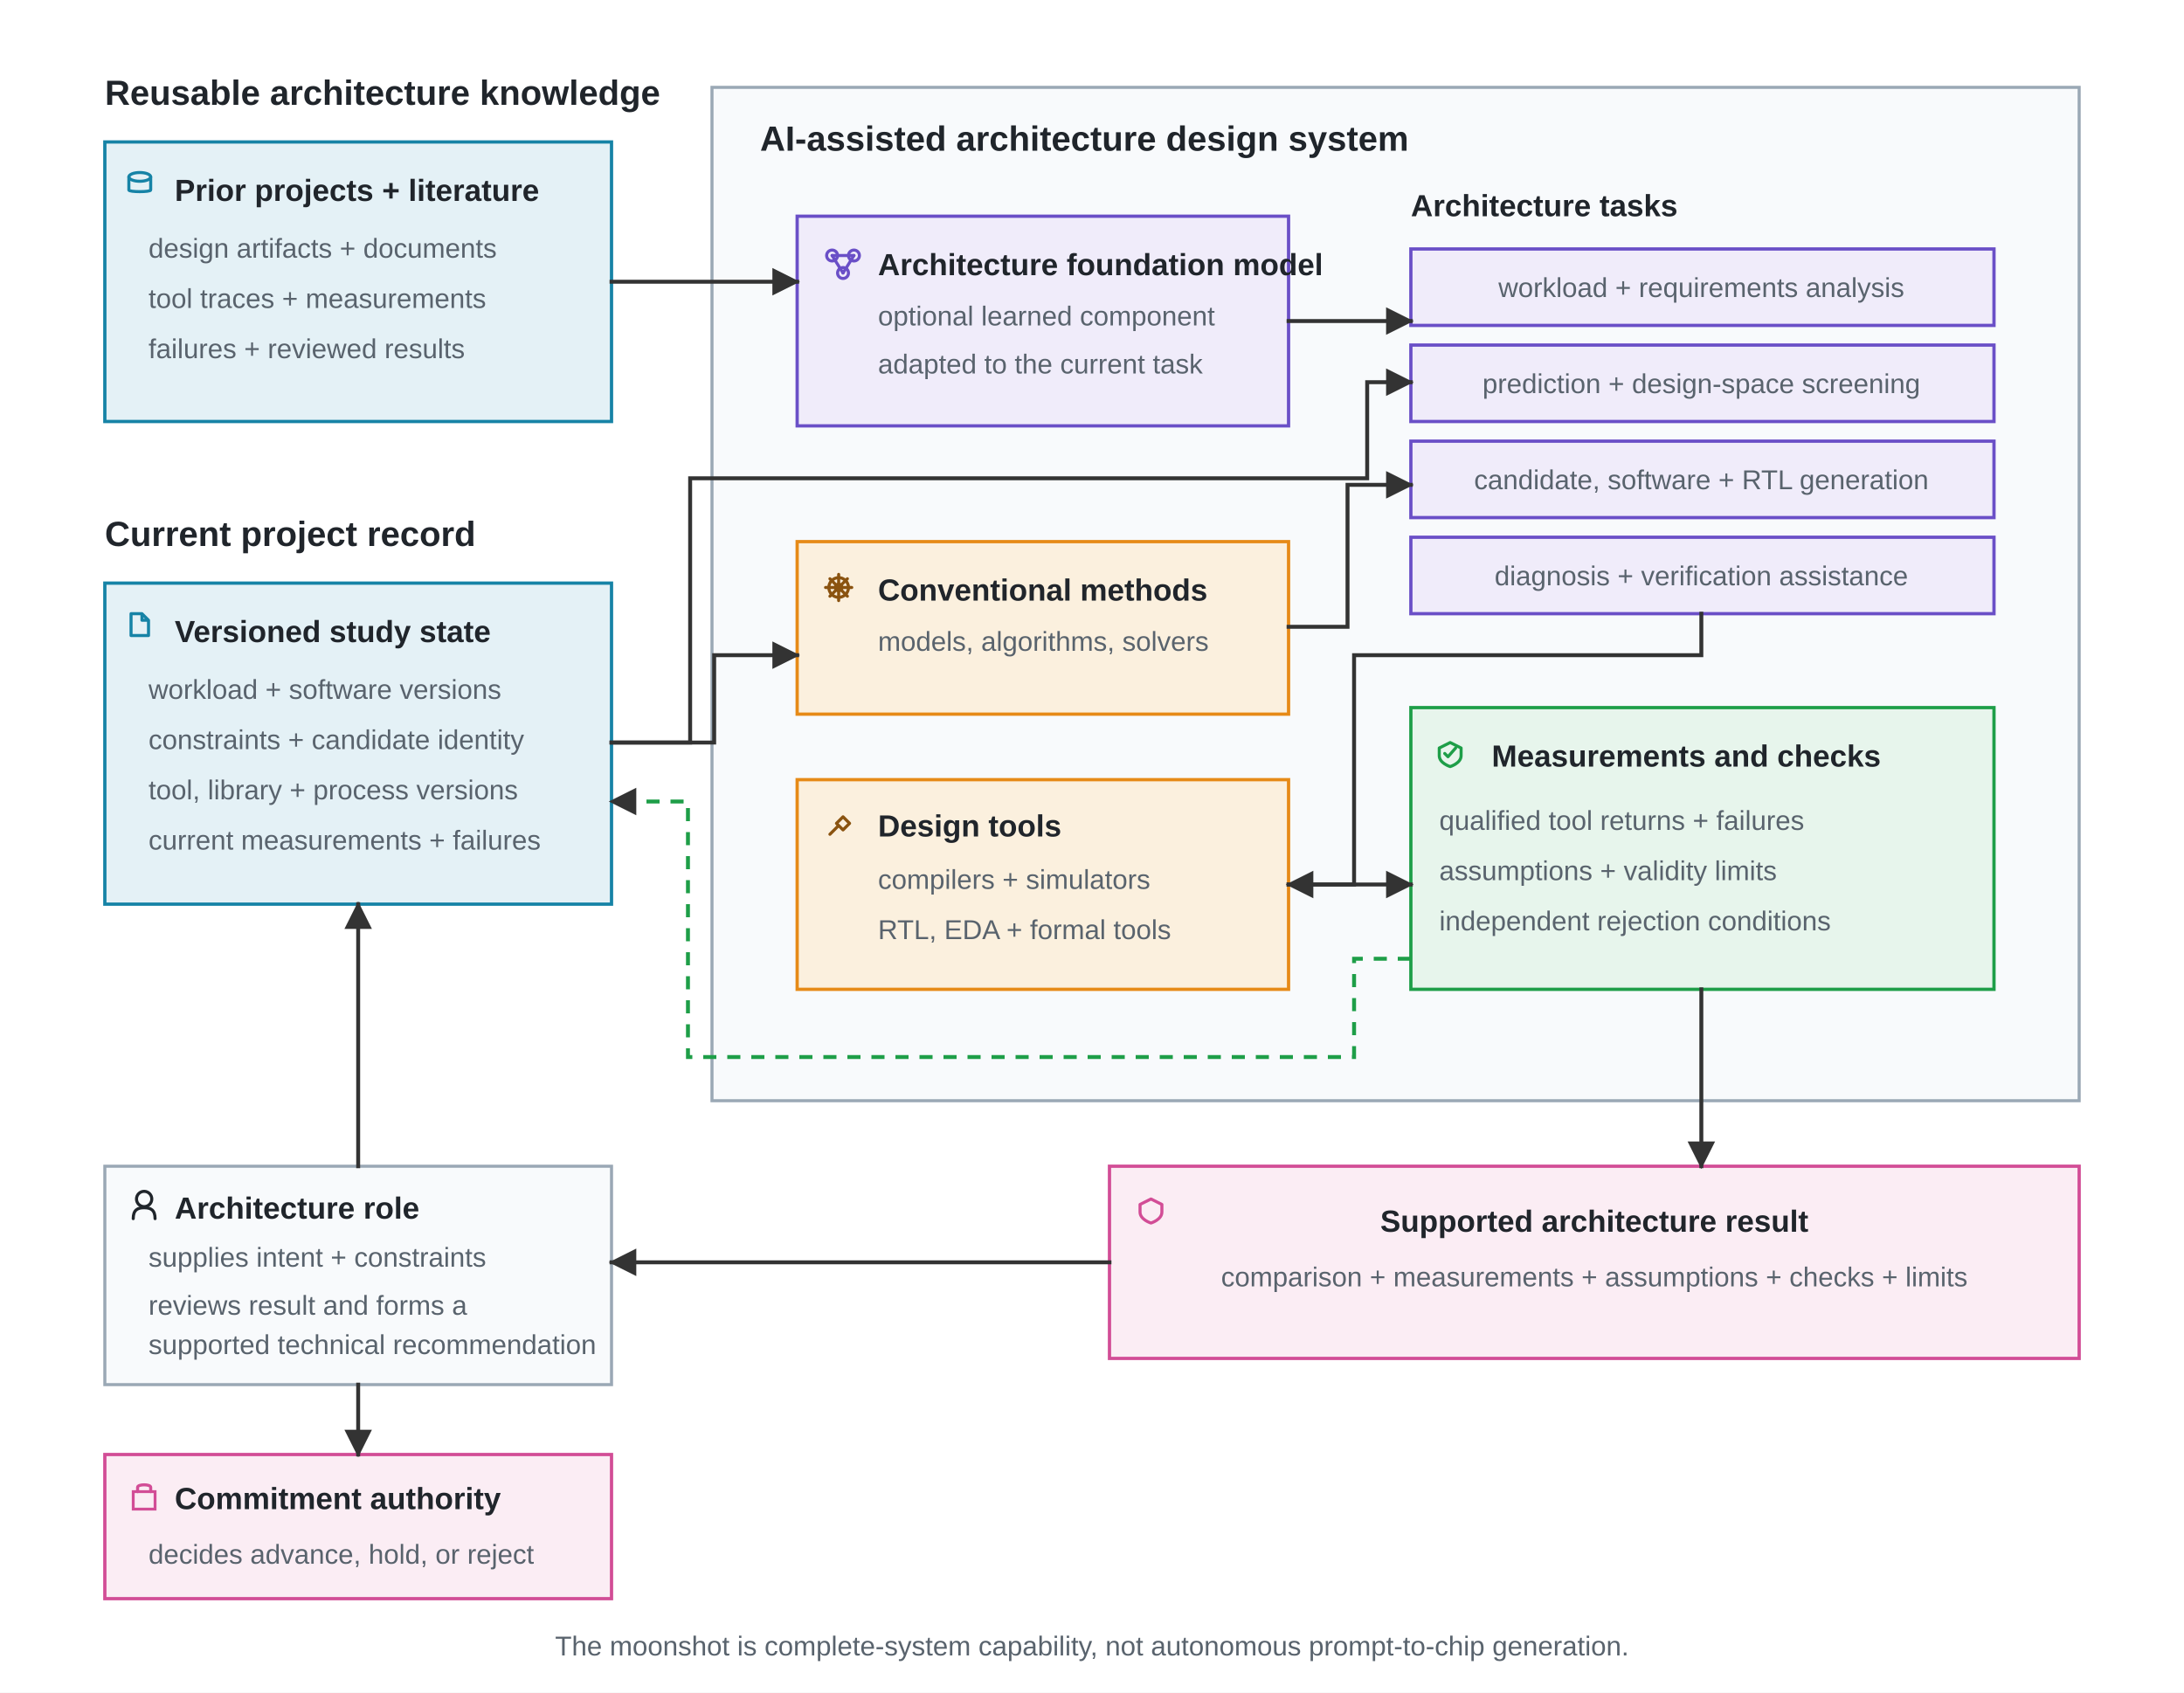
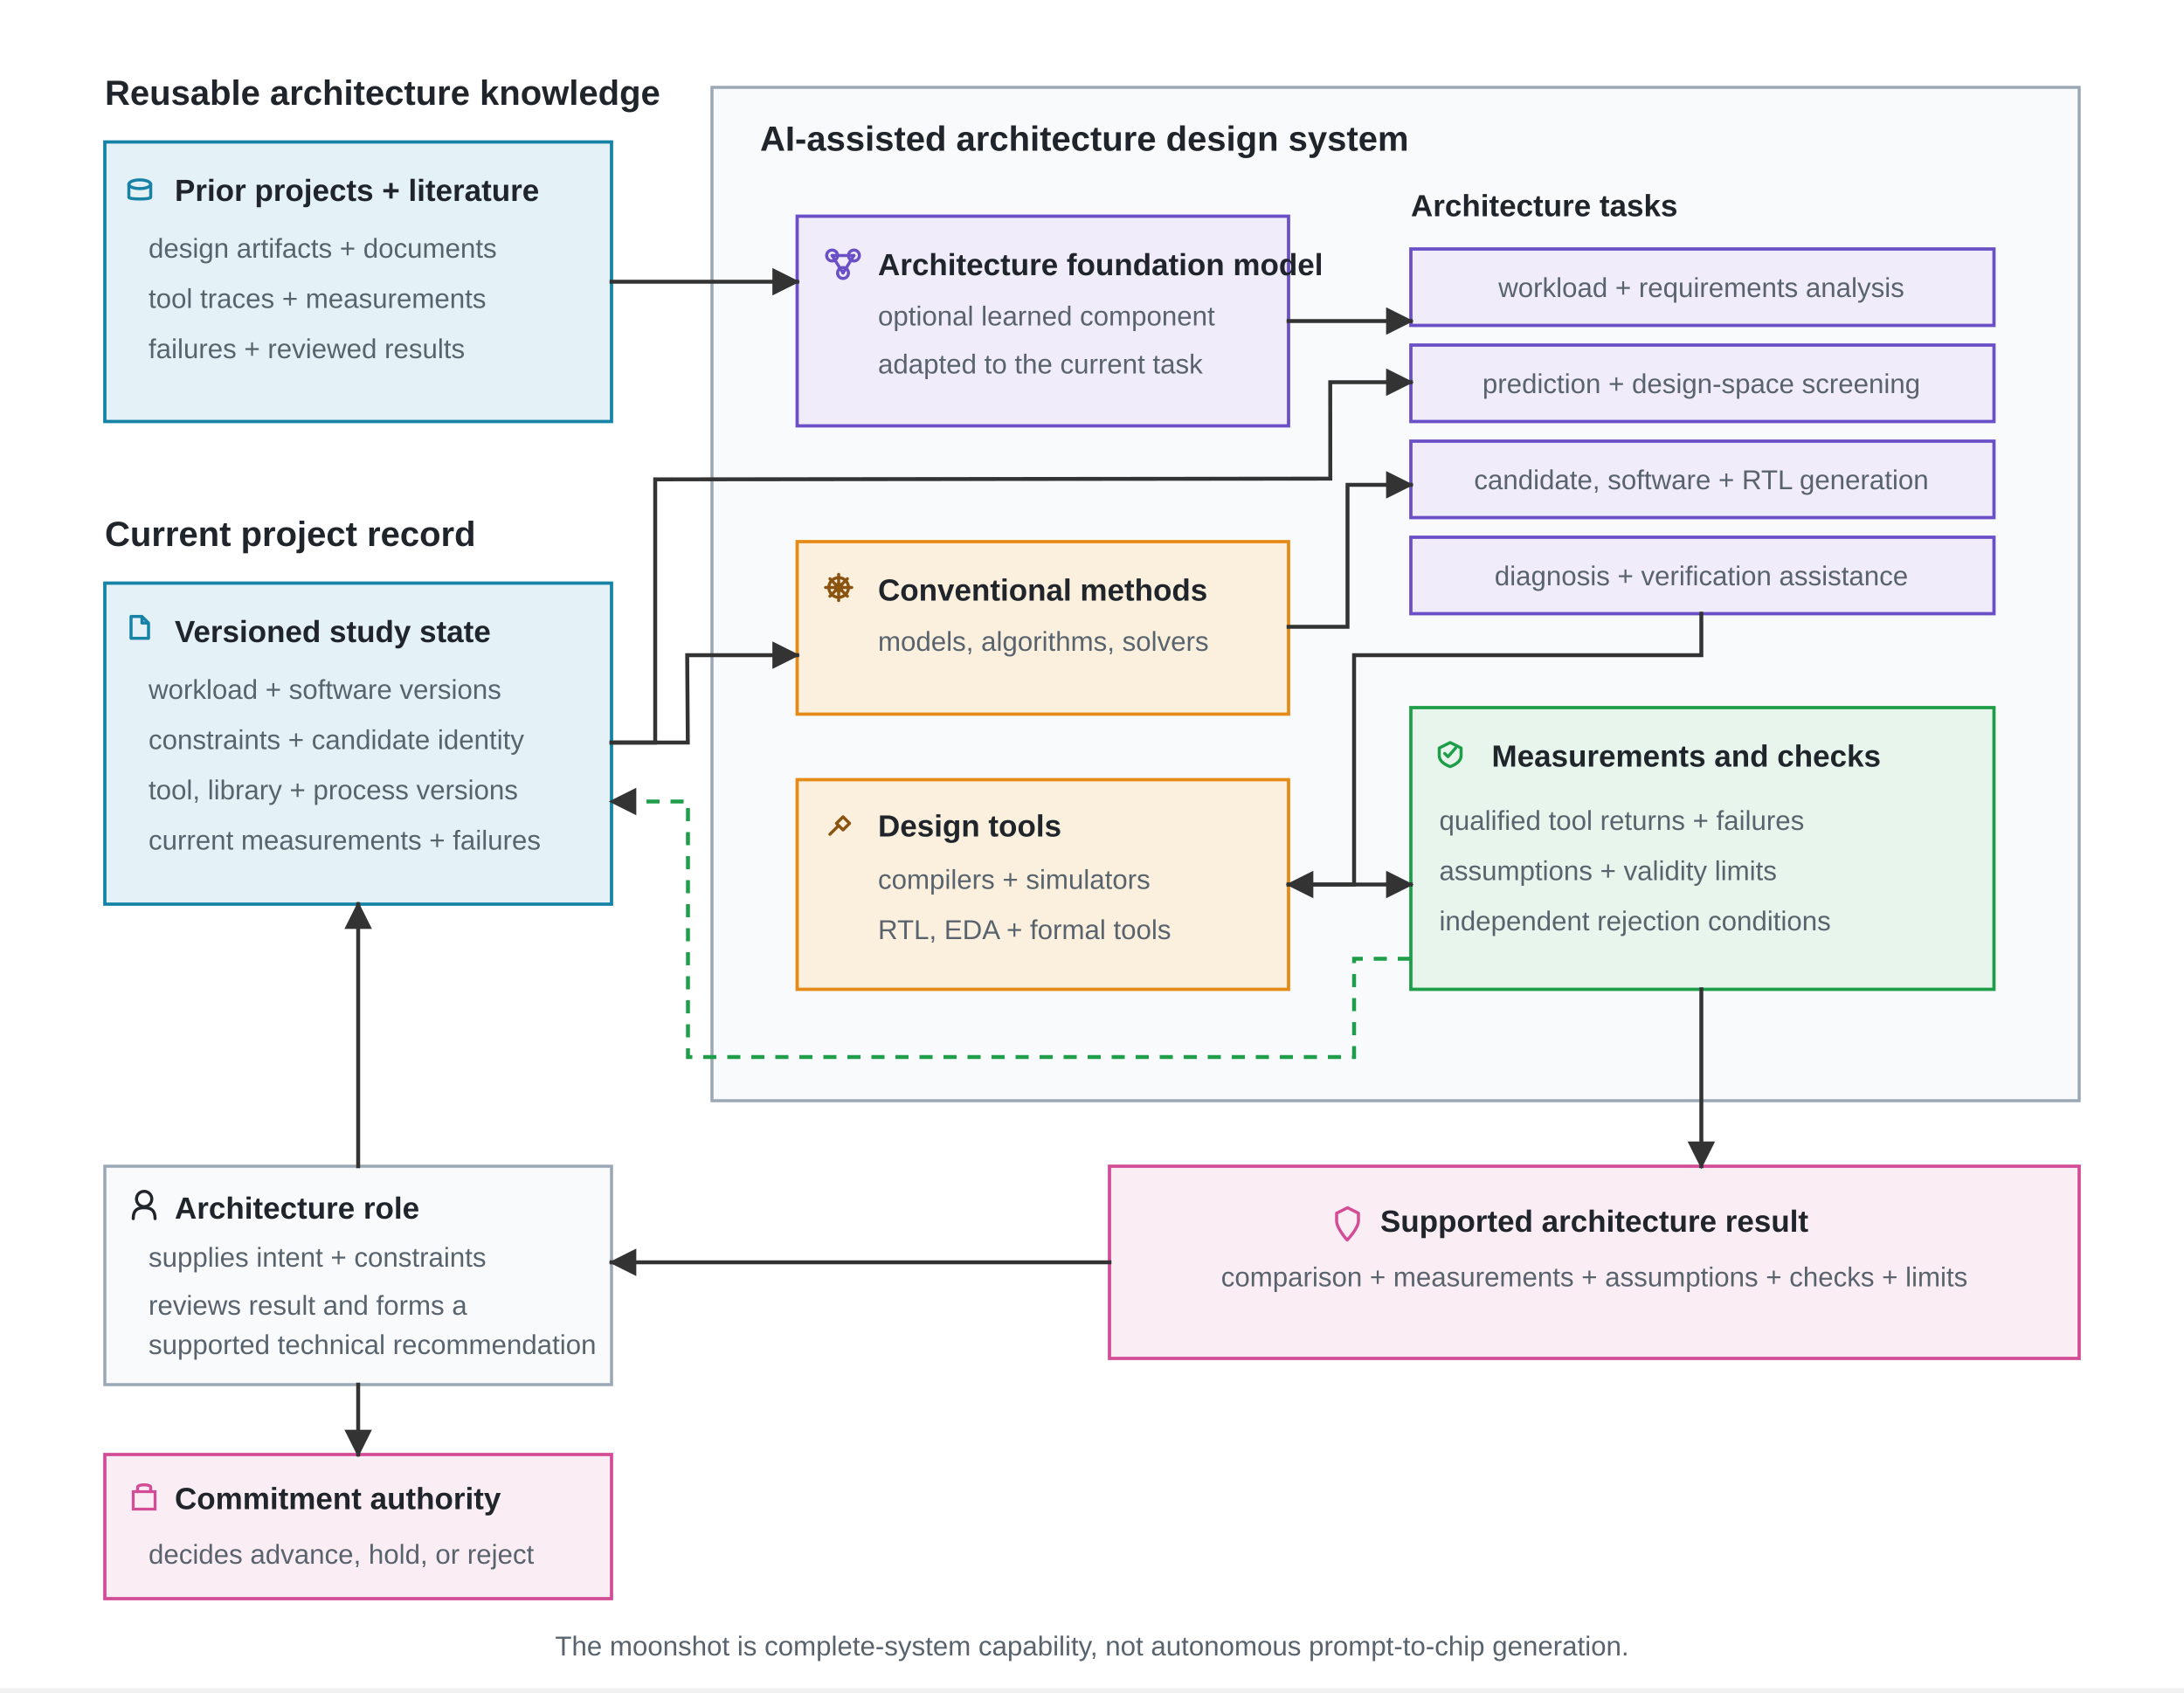
<svg xmlns="http://www.w3.org/2000/svg" viewBox="0 0 1000 775" role="img">
  <defs>
    <marker id="arrow" viewBox="0 0 10 10" refX="9" refY="5" markerWidth="7" markerHeight="7" orient="auto">
      <path d="M 0 0 L 10 5 L 0 10 z" fill="#333333" />
    </marker>
    <style>
      .font { font-family: Arial, Helvetica, sans-serif; fill: #20252B; }
      .head { font-size: 16px; font-weight: 700; }
      .label { font-size: 14px; font-weight: 700; }
      .small { font-size: 12.5px; fill: #59636D; }
      .panel { fill: #F8FAFC; stroke: #9AA8B5; stroke-width: 1.4; }
      .data { fill: #E4F1F6; stroke: #1683A6; stroke-width: 1.5; }
      .model { fill: #F0ECFA; stroke: #6A4FC7; stroke-width: 1.5; }
      .method { fill: #FBF0DE; stroke: #E68A17; stroke-width: 1.5; }
      .evidence { fill: #E7F5EC; stroke: #1E9E48; stroke-width: 1.5; }
      .decision { fill: #FBEDF4; stroke: #D24D96; stroke-width: 1.5; }
      .line { fill: none; stroke: #333333; stroke-width: 1.8; stroke-linecap: square; stroke-linejoin: miter; marker-end: url(#arrow); }
      .return { fill: none; stroke: #1E9E48; stroke-width: 1.8; stroke-dasharray: 6 5; marker-end: url(#arrow); }

      /* Vector Glyphs */
      .glyph-path { fill: none; stroke-linecap: round; stroke-linejoin: round; stroke-width: 1.4; }
      .glyph-blue { stroke: #1683A6; }
      .glyph-purple { stroke: #6A4FC7; }
      .glyph-amber { stroke: #8A5310; }
      .glyph-emerald { stroke: #1E9E48; }
      .glyph-pink { stroke: #D24D96; }
      .glyph-dark { stroke: #20252B; }
    </style>
  </defs>
-   <rect width="1000" height="775" fill="#FFFFFF" />
-   <text class="font head" x="48" y="48">Reusable architecture knowledge</text>
+   <rect width="1000" height="775" fill="#FFFFFF" y="-2" />
+   <text class="font head" x="48" y="48" style="white-space: pre;">Reusable architecture knowledge</text>
  <rect class="data" x="48" y="65" width="232" height="128" />
-   <g transform="translate(58, 78)">
+   <g transform="matrix(1, 0, 0, 1, 58, 81.36314)">
    <ellipse cx="6" cy="3" rx="5" ry="2" class="glyph-path glyph-blue" />
    <path d="M 1 3 V 9 C 1 10, 11 10, 11 9 V 3" class="glyph-path glyph-blue" />
  </g>
-   <text class="font label" x="80" y="92">Prior projects + literature</text>
-   <text class="font small" x="68" y="118">design artifacts + documents</text>
-   <text class="font small" x="68" y="141">tool traces + measurements</text>
-   <text class="font small" x="68" y="164">failures + reviewed results</text>
-   <text class="font head" x="48" y="250">Current project record</text>
+   <text class="font label" x="80" y="92" style="white-space: pre;">Prior projects + literature</text>
+   <text class="font small" x="68" y="118" style="white-space: pre;">design artifacts + documents</text>
+   <text class="font small" x="68" y="141" style="white-space: pre;">tool traces + measurements</text>
+   <text class="font small" x="68" y="164" style="white-space: pre;">failures + reviewed results</text>
+   <text class="font head" x="48" y="250" style="white-space: pre;">Current project record</text>
  <rect class="data" x="48" y="267" width="232" height="147" />
-   <g transform="translate(58, 280)">
+   <g transform="matrix(1, 0, 0, 1, 58, 281.2677)">
    <path d="M 2 1 H 7 L 10 4 V 11 H 2 Z M 7 1 V 4 H 10" class="glyph-path glyph-blue" />
  </g>
-   <text class="font label" x="80" y="294">Versioned study state</text>
-   <text class="font small" x="68" y="320">workload + software versions</text>
-   <text class="font small" x="68" y="343">constraints + candidate identity</text>
-   <text class="font small" x="68" y="366">tool, library + process versions</text>
-   <text class="font small" x="68" y="389">current measurements + failures</text>
+   <text class="font label" x="80" y="294" style="white-space: pre;">Versioned study state</text>
+   <text class="font small" x="68" y="320" style="white-space: pre;">workload + software versions</text>
+   <text class="font small" x="68" y="343" style="white-space: pre;">constraints + candidate identity</text>
+   <text class="font small" x="68" y="366" style="white-space: pre;">tool, library + process versions</text>
+   <text class="font small" x="68" y="389" style="white-space: pre;">current measurements + failures</text>
  <rect class="panel" x="326" y="40" width="626" height="464" />
-   <text class="font head" x="348" y="69">AI-assisted architecture design system</text>
+   <text class="font head" x="348" y="69" style="white-space: pre;">AI-assisted architecture design system</text>
  <rect class="model" x="365" y="99" width="225" height="96" />
  <g transform="translate(378, 114)">
    <circle cx="3" cy="3" r="2.5" class="glyph-path glyph-purple" />
    <circle cx="13" cy="3" r="2.5" class="glyph-path glyph-purple" />
    <circle cx="8" cy="11" r="2.5" class="glyph-path glyph-purple" />
    <line x1="3" y1="3" x2="8" y2="11" class="glyph-path glyph-purple" />
    <line x1="13" y1="3" x2="8" y2="11" class="glyph-path glyph-purple" />
    <line x1="3" y1="3" x2="13" y2="3" class="glyph-path glyph-purple" />
  </g>
-   <text class="font label" x="402" y="126">Architecture foundation model</text>
-   <text class="font small" x="402" y="149">optional learned component</text>
-   <text class="font small" x="402" y="171">adapted to the current task</text>
-   <text class="font label" x="646" y="99">Architecture tasks</text>
+   <text class="font label" x="402" y="126" style="white-space: pre;">Architecture foundation model</text>
+   <text class="font small" x="402" y="149" style="white-space: pre;">optional learned component</text>
+   <text class="font small" x="402" y="171" style="white-space: pre;">adapted to the current task</text>
+   <text class="font label" x="646" y="99" style="white-space: pre;">Architecture tasks</text>
  <rect class="model" x="646" y="114" width="267" height="35" />
-   <text class="font small" x="779" y="136" text-anchor="middle">workload + requirements analysis</text>
+   <text class="font small" x="779" y="136" text-anchor="middle" style="white-space: pre;">workload + requirements analysis</text>
  <rect class="model" x="646" y="158" width="267" height="35" />
-   <text class="font small" x="779" y="180" text-anchor="middle">prediction + design-space screening</text>
+   <text class="font small" x="779" y="180" text-anchor="middle" style="white-space: pre;">prediction + design-space screening</text>
  <rect class="model" x="646" y="202" width="267" height="35" />
-   <text class="font small" x="779" y="224" text-anchor="middle">candidate, software + RTL generation</text>
+   <text class="font small" x="779" y="224" text-anchor="middle" style="white-space: pre;">candidate, software + RTL generation</text>
  <rect class="model" x="646" y="246" width="267" height="35" />
-   <text class="font small" x="779" y="268" text-anchor="middle">diagnosis + verification assistance</text>
+   <text class="font small" x="779" y="268" text-anchor="middle" style="white-space: pre;">diagnosis + verification assistance</text>
  <rect class="method" x="365" y="248" width="225" height="79" />
  <g transform="translate(378, 263)">
    <circle cx="6" cy="6" r="4.5" class="glyph-path glyph-amber" />
    <circle cx="6" cy="6" r="1.5" class="glyph-path glyph-amber" />
    <path d="M 6 0 V 12 M 0 6 H 12 M 2 2 L 10 10 M 2 10 L 10 2" class="glyph-path glyph-amber" stroke-width="1" />
  </g>
-   <text class="font label" x="402" y="275">Conventional methods</text>
-   <text class="font small" x="402" y="298">models, algorithms, solvers</text>
+   <text class="font label" x="402" y="275" style="white-space: pre;">Conventional methods</text>
+   <text class="font small" x="402" y="298" style="white-space: pre;">models, algorithms, solvers</text>
  <rect class="method" x="365" y="357" width="225" height="96" />
  <g transform="translate(378, 372)">
    <path d="M 2 10 L 6 6 M 5 5 L 8 2 L 11 5 L 8 8 Z" class="glyph-path glyph-amber" />
  </g>
-   <text class="font label" x="402" y="383">Design tools</text>
-   <text class="font small" x="402" y="407">compilers + simulators</text>
-   <text class="font small" x="402" y="430">RTL, EDA + formal tools</text>
+   <text class="font label" x="402" y="383" style="white-space: pre;">Design tools</text>
+   <text class="font small" x="402" y="407" style="white-space: pre;">compilers + simulators</text>
+   <text class="font small" x="402" y="430" style="white-space: pre;">RTL, EDA + formal tools</text>
  <rect class="evidence" x="646" y="324" width="267" height="129" />
  <g transform="translate(659, 339)">
    <path d="M 5 1 L 10 3.5 V 7 C 10 10.5, 5 12, 5 12 C 5 12, 0 10.5, 0 7 V 3.5 Z" class="glyph-path glyph-emerald" />
    <path d="M 2.5 6 L 4 7.5 L 7.5 3.5" class="glyph-path glyph-emerald" />
  </g>
-   <text class="font label" x="683" y="351">Measurements and checks</text>
-   <text class="font small" x="659" y="380">qualified tool returns + failures</text>
-   <text class="font small" x="659" y="403">assumptions + validity limits</text>
-   <text class="font small" x="659" y="426">independent rejection conditions</text>
+   <text class="font label" x="683" y="351" style="white-space: pre;">Measurements and checks</text>
+   <text class="font small" x="659" y="380" style="white-space: pre;">qualified tool returns + failures</text>
+   <text class="font small" x="659" y="403" style="white-space: pre;">assumptions + validity limits</text>
+   <text class="font small" x="659" y="426" style="white-space: pre;">independent rejection conditions</text>
  <path class="line" d="M 280 129 H 365" />
  <path class="line" d="M 590 147 H 646" />
-   <path class="line" d="M 280 340 H 327 V 300 H 365" />
-   <path class="line" d="M 280 340 H 316 V 219 H 626 V 175 H 646" />
+   <path class="line" d="M 280 340 L 314.935 340 L 314.648 300 L 365 300" />
+   <path class="line" d="M 280 340 L 300 340 L 300 219.495 L 609.114 219.161 L 609.08 175 L 646 175" />
  <path class="line" d="M 590 287 H 617 V 222 H 646" />
  <path class="line" d="M 779 281 V 300 H 620 V 405 H 590" />
  <path class="line" d="M 590 405 H 646" />
  <path class="return" d="M 646 439 H 620 V 484 H 315 V 367 H 280" />
  <rect class="decision" x="508" y="534" width="444" height="88" />
  <g transform="translate(522, 548)">
-     <path d="M 5 1 L 10 3.5 V 7 C 10 10.5, 5 12, 5 12 C 5 12, 0 10.5, 0 7 V 3.5 Z" class="glyph-path glyph-pink" />
+     <path d="M 95 5 L 100 7.5 L 100 11 C 100 14.5 94.831 19.785 94.831 19.785 C 94.831 19.785 90 14.5 90 11 L 90 7.5 L 95 5 Z" class="glyph-path glyph-pink" />
  </g>
-   <text class="font label" x="730" y="564" text-anchor="middle">Supported architecture result</text>
-   <text class="font small" x="730" y="589" text-anchor="middle">comparison + measurements + assumptions + checks + limits</text>
+   <text class="font label" x="730" y="564" text-anchor="middle" style="white-space: pre;">Supported architecture result</text>
+   <text class="font small" x="730" y="589" text-anchor="middle" style="white-space: pre;">comparison + measurements + assumptions + checks + limits</text>
  <path class="line" d="M 779 453 V 534" />
  <rect class="panel" x="48" y="534" width="232" height="100" />
  <g transform="translate(60, 545)">
    <circle cx="6" cy="4" r="3.5" class="glyph-path glyph-dark" />
    <path d="M 1 13 C 1 9, 3 8, 6 8 C 9 8, 11 9, 11 13" class="glyph-path glyph-dark" />
  </g>
-   <text class="font label" x="80" y="558">Architecture role</text>
-   <text class="font small" x="68" y="580">supplies intent + constraints</text>
-   <text class="font small" x="68" y="602">reviews result and forms a</text>
-   <text class="font small" x="68" y="620">supported technical recommendation</text>
+   <text class="font label" x="80" y="558" style="white-space: pre;">Architecture role</text>
+   <text class="font small" x="68" y="580" style="white-space: pre;">supplies intent + constraints</text>
+   <text class="font small" x="68" y="602" style="white-space: pre;">reviews result and forms a</text>
+   <text class="font small" x="68" y="620" style="white-space: pre;">supported technical recommendation</text>
  <path class="line" d="M 508 578 H 280" />
  <path class="line" d="M 164 534 V 414" />
  <rect class="decision" x="48" y="666" width="232" height="66" />
  <g transform="translate(60, 678)">
    <rect x="1" y="5" width="10" height="8" fill="none" stroke="#D24D96" stroke-width="1.3" />
    <path d="M 3 5 V 3 C 3 1.5, 9 1.5, 9 3 V 5" class="glyph-path glyph-pink" />
  </g>
-   <text class="font label" x="80" y="691">Commitment authority</text>
-   <text class="font small" x="68" y="716">decides advance, hold, or reject</text>
+   <text class="font label" x="80" y="691" style="white-space: pre;">Commitment authority</text>
+   <text class="font small" x="68" y="716" style="white-space: pre;">decides advance, hold, or reject</text>
  <path class="line" d="M 164 634 V 666" />
-   <text class="font small" x="500" y="758" text-anchor="middle">The moonshot is complete-system capability, not autonomous prompt-to-chip generation.</text>
+   <text class="font small" x="500" y="758" text-anchor="middle" style="white-space: pre;">The moonshot is complete-system capability, not autonomous prompt-to-chip generation.</text>
</svg>
